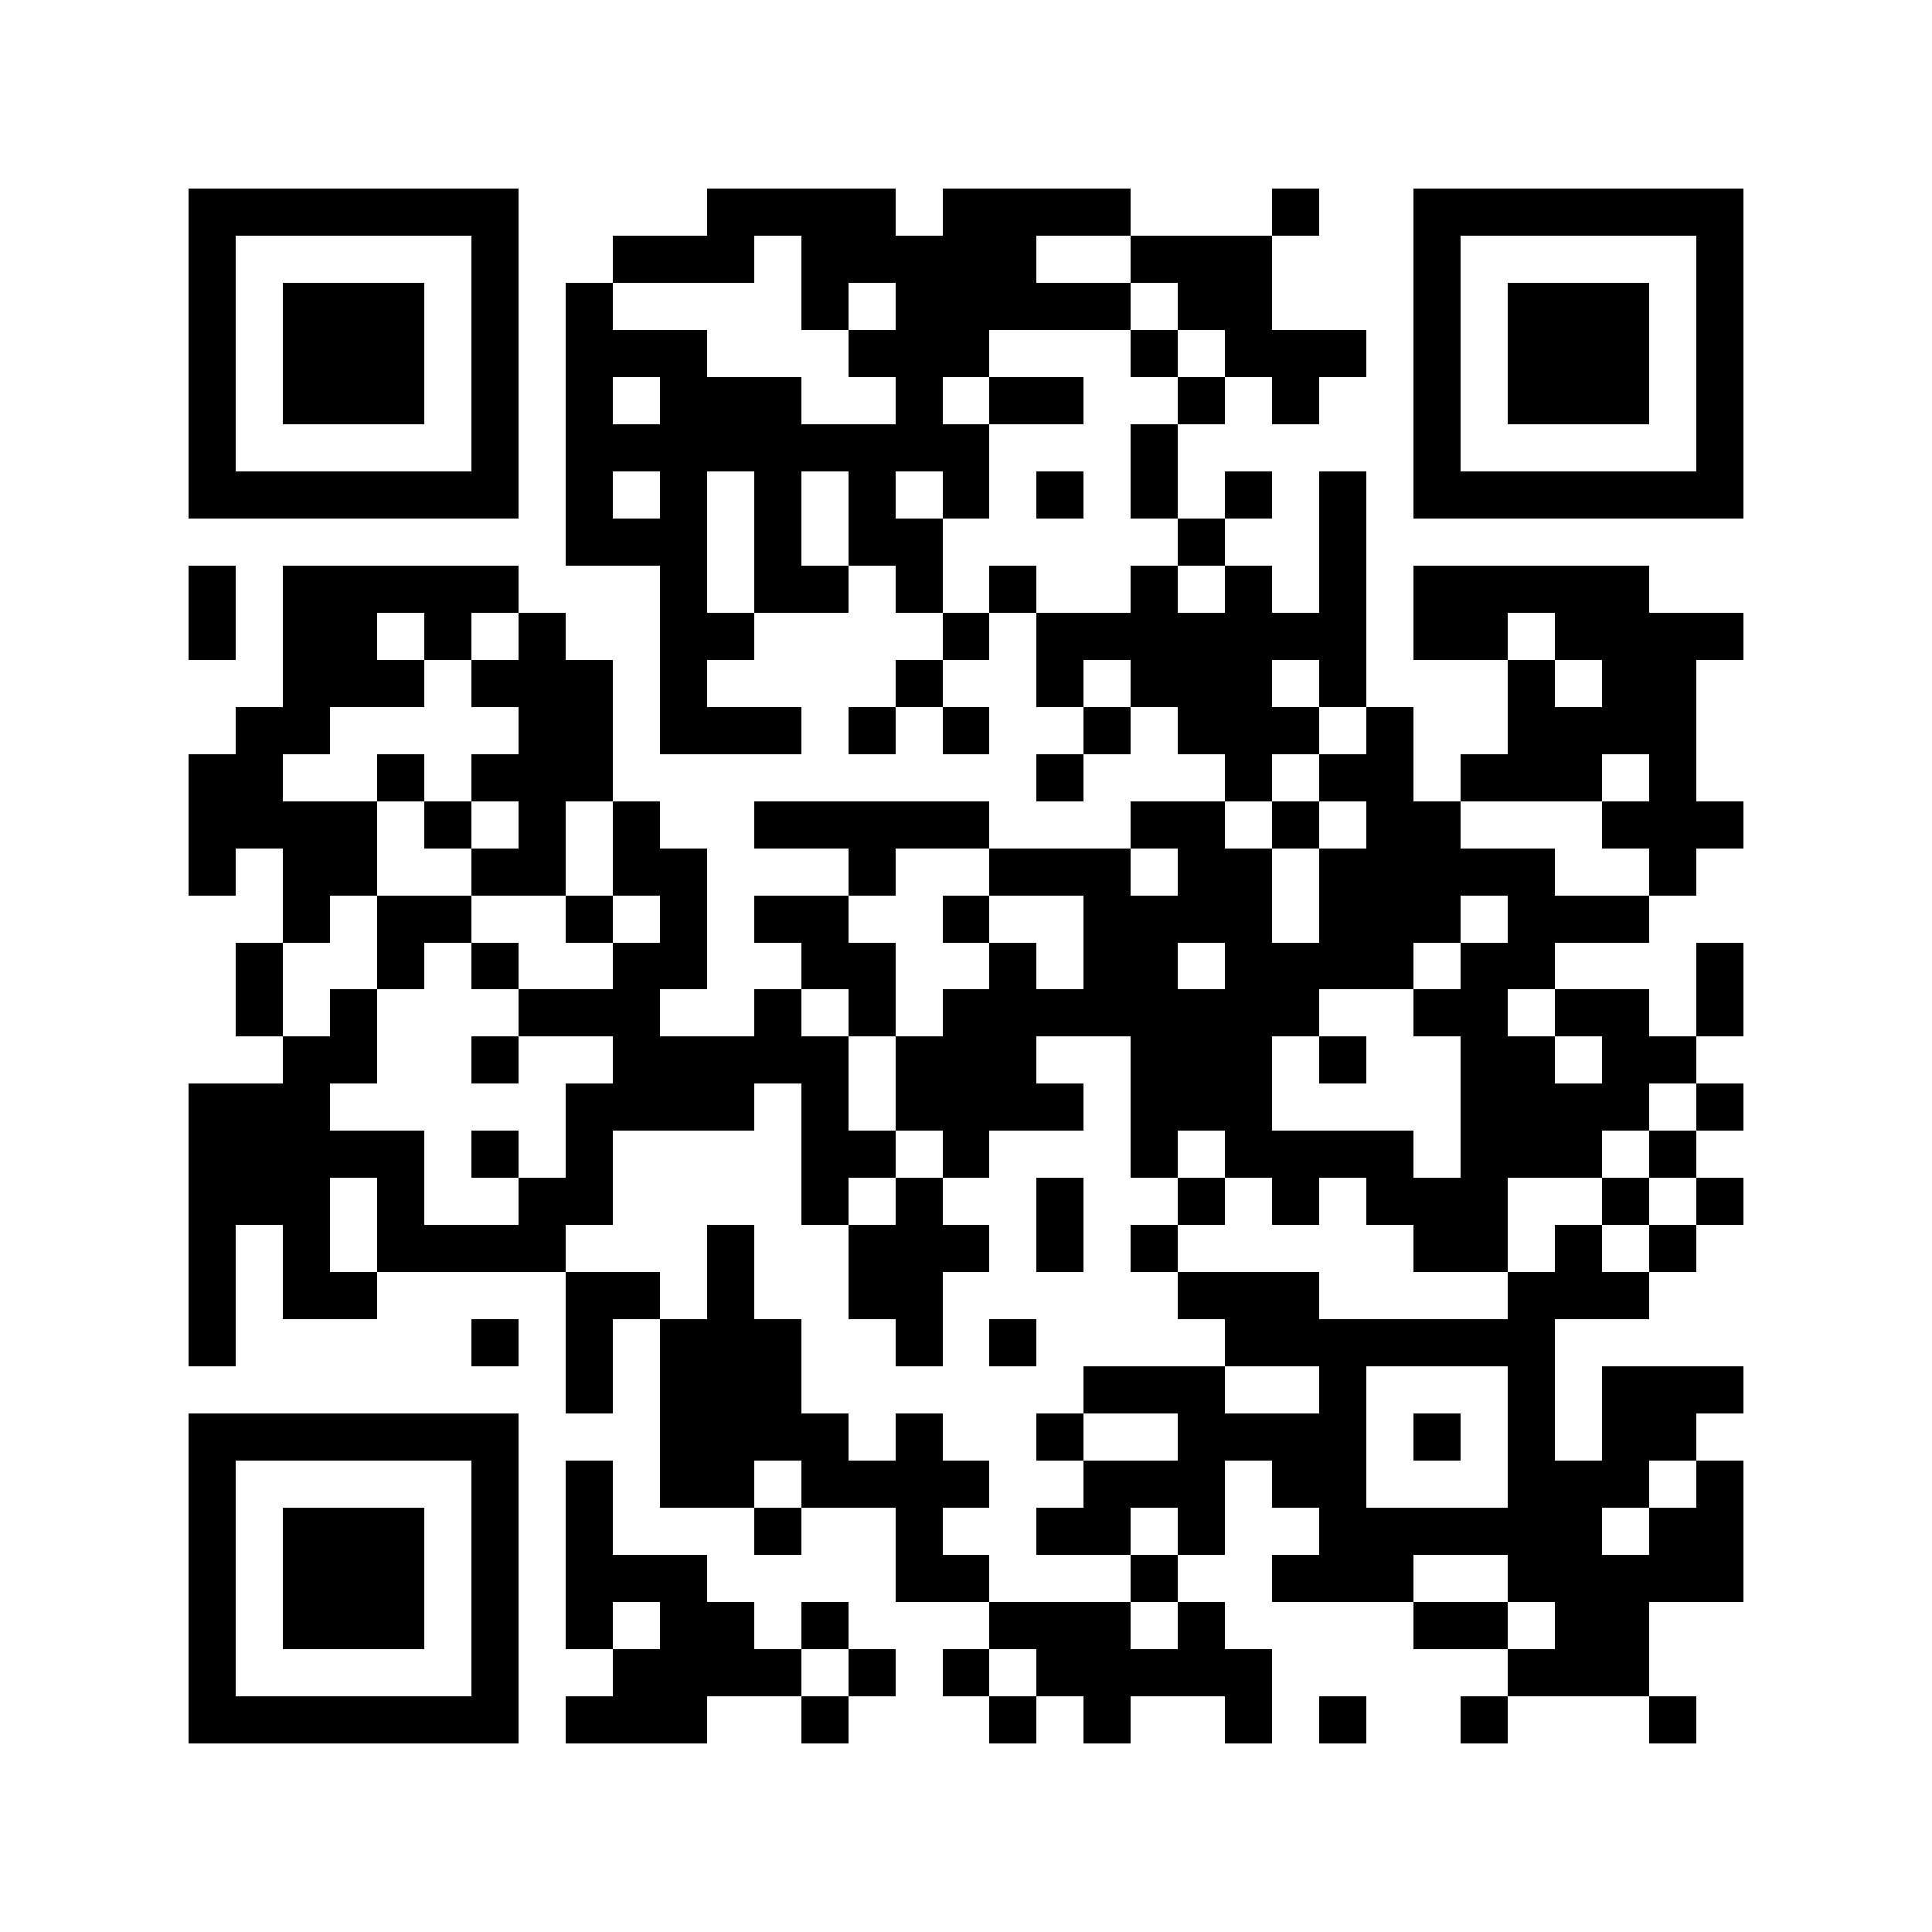
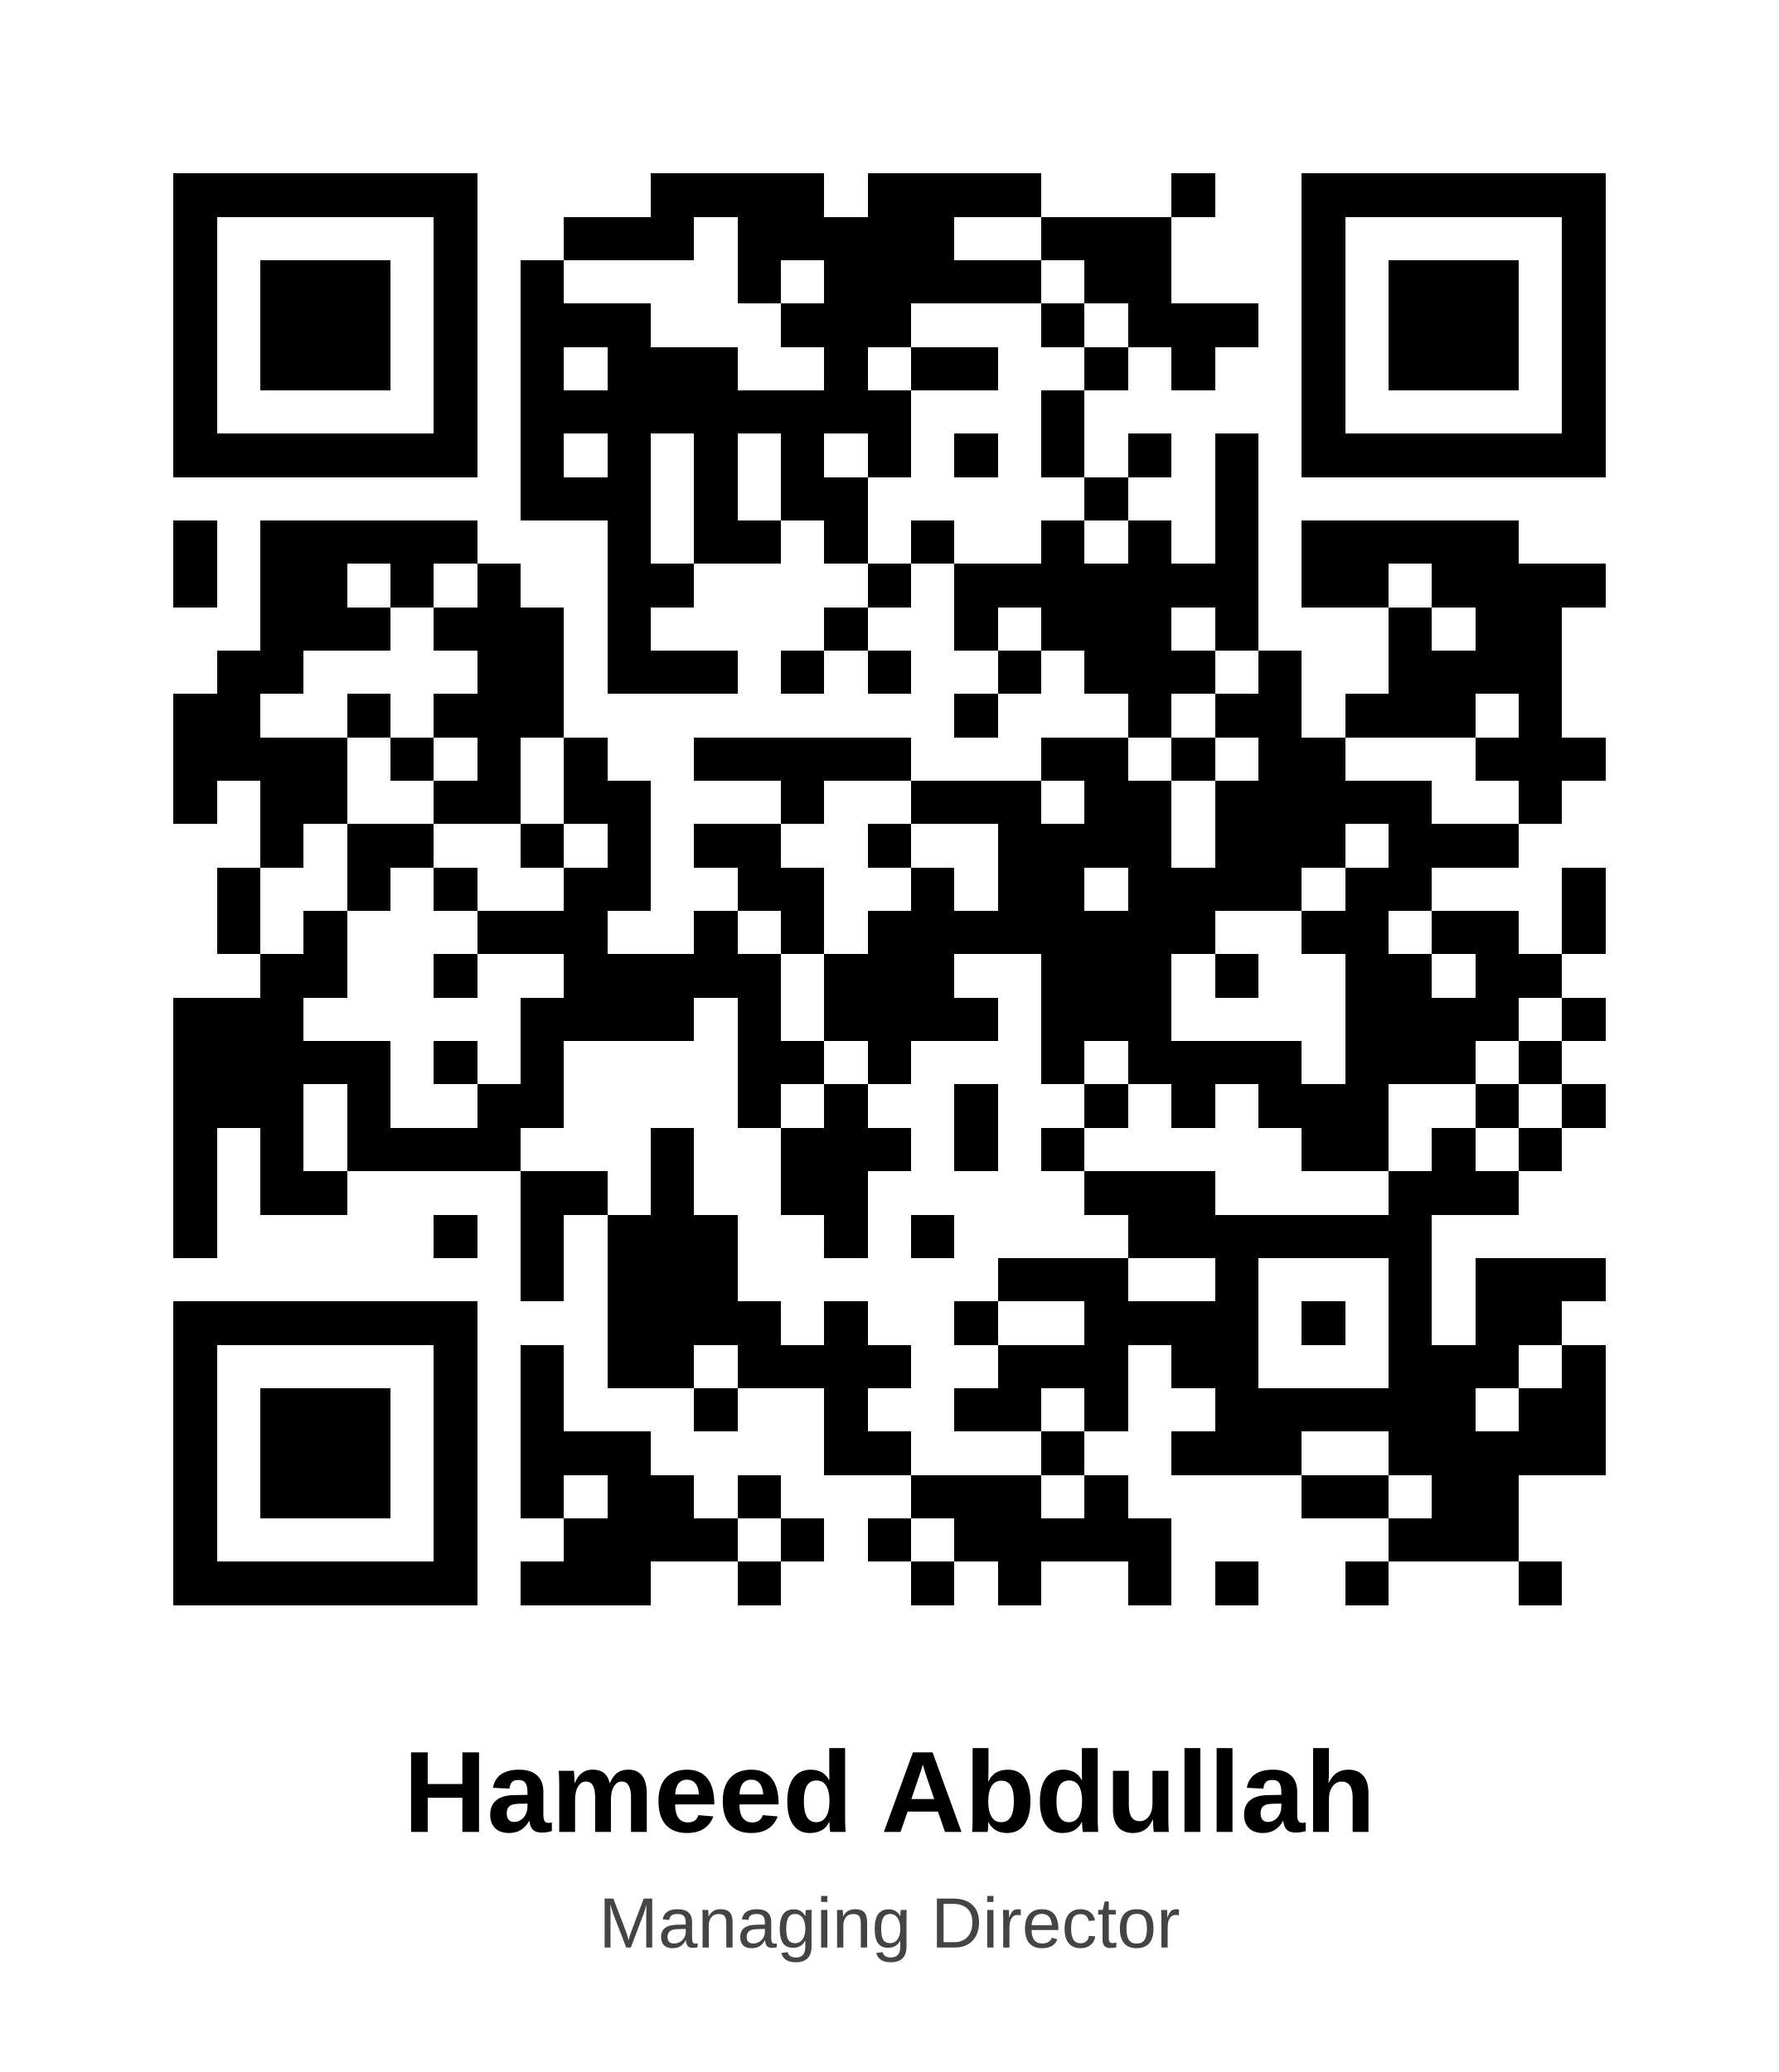
- <svg xmlns="http://www.w3.org/2000/svg" viewBox="0 0 41 41" shape-rendering="crispEdges">
-   <path fill="#ffffff" d="M0 0h41v41H0z" />
-   <path stroke="#000000" d="M4 4.5h7m4 0h4m1 0h4m3 0h1m2 0h7M4 5.5h1m5 0h1m2 0h3m1 0h5m2 0h3m3 0h1m5 0h1M4 6.5h1m1 0h3m1 0h1m1 0h1m4 0h1m1 0h5m1 0h2m3 0h1m1 0h3m1 0h1M4 7.5h1m1 0h3m1 0h1m1 0h3m3 0h3m3 0h1m1 0h3m1 0h1m1 0h3m1 0h1M4 8.5h1m1 0h3m1 0h1m1 0h1m1 0h3m2 0h1m1 0h2m2 0h1m1 0h1m2 0h1m1 0h3m1 0h1M4 9.5h1m5 0h1m1 0h9m3 0h1m5 0h1m5 0h1M4 10.5h7m1 0h1m1 0h1m1 0h1m1 0h1m1 0h1m1 0h1m1 0h1m1 0h1m1 0h1m1 0h7M12 11.5h3m1 0h1m1 0h2m5 0h1m2 0h1M4 12.5h1m1 0h5m3 0h1m1 0h2m1 0h1m1 0h1m2 0h1m1 0h1m1 0h1m1 0h5M4 13.5h1m1 0h2m1 0h1m1 0h1m2 0h2m4 0h1m1 0h7m1 0h2m1 0h4M6 14.5h3m1 0h3m1 0h1m4 0h1m2 0h1m1 0h3m1 0h1m3 0h1m1 0h2M5 15.5h2m4 0h2m1 0h3m1 0h1m1 0h1m2 0h1m1 0h3m1 0h1m2 0h4M4 16.5h2m2 0h1m1 0h3m9 0h1m3 0h1m1 0h2m1 0h3m1 0h1M4 17.5h4m1 0h1m1 0h1m1 0h1m2 0h5m3 0h2m1 0h1m1 0h2m3 0h3M4 18.5h1m1 0h2m2 0h2m1 0h2m3 0h1m2 0h3m1 0h2m1 0h5m2 0h1M6 19.5h1m1 0h2m2 0h1m1 0h1m1 0h2m2 0h1m2 0h4m1 0h3m1 0h3M5 20.5h1m2 0h1m1 0h1m2 0h2m2 0h2m2 0h1m1 0h2m1 0h4m1 0h2m3 0h1M5 21.5h1m1 0h1m3 0h3m2 0h1m1 0h1m1 0h8m2 0h2m1 0h2m1 0h1M6 22.5h2m2 0h1m2 0h5m1 0h3m2 0h3m1 0h1m2 0h2m1 0h2M4 23.5h3m5 0h4m1 0h1m1 0h4m1 0h3m4 0h4m1 0h1M4 24.5h5m1 0h1m1 0h1m4 0h2m1 0h1m3 0h1m1 0h4m1 0h3m1 0h1M4 25.5h3m1 0h1m2 0h2m4 0h1m1 0h1m2 0h1m2 0h1m1 0h1m1 0h3m2 0h1m1 0h1M4 26.5h1m1 0h1m1 0h4m3 0h1m2 0h3m1 0h1m1 0h1m5 0h2m1 0h1m1 0h1M4 27.5h1m1 0h2m4 0h2m1 0h1m2 0h2m5 0h3m4 0h3M4 28.5h1m5 0h1m1 0h1m1 0h3m2 0h1m1 0h1m4 0h7M12 29.5h1m1 0h3m6 0h3m2 0h1m3 0h1m1 0h3M4 30.5h7m3 0h4m1 0h1m2 0h1m2 0h4m1 0h1m1 0h1m1 0h2M4 31.5h1m5 0h1m1 0h1m1 0h2m1 0h4m2 0h3m1 0h2m3 0h3m1 0h1M4 32.5h1m1 0h3m1 0h1m1 0h1m3 0h1m2 0h1m2 0h2m1 0h1m2 0h6m1 0h2M4 33.5h1m1 0h3m1 0h1m1 0h3m4 0h2m3 0h1m2 0h3m2 0h5M4 34.5h1m1 0h3m1 0h1m1 0h1m1 0h2m1 0h1m3 0h3m1 0h1m4 0h2m1 0h2M4 35.5h1m5 0h1m2 0h4m1 0h1m1 0h1m1 0h5m5 0h3M4 36.5h7m1 0h3m2 0h1m3 0h1m1 0h1m2 0h1m1 0h1m2 0h1m3 0h1" />
+ <svg xmlns="http://www.w3.org/2000/svg" width="2000" height="2330" viewBox="0 0 2000 2330">
+   <rect width="100%" height="100%" fill="#ffffff" />
+   <svg x="0" y="0" width="2000" height="2000" viewBox="0 0 41 41" shape-rendering="crispEdges">
+     <path fill="#ffffff" d="M0 0h41v41H0z" />
+     <path stroke="#000000" d="M4 4.5h7m4 0h4m1 0h4m3 0h1m2 0h7M4 5.5h1m5 0h1m2 0h3m1 0h5m2 0h3m3 0h1m5 0h1M4 6.5h1m1 0h3m1 0h1m1 0h1m4 0h1m1 0h5m1 0h2m3 0h1m1 0h3m1 0h1M4 7.5h1m1 0h3m1 0h1m1 0h3m3 0h3m3 0h1m1 0h3m1 0h1m1 0h3m1 0h1M4 8.5h1m1 0h3m1 0h1m1 0h1m1 0h3m2 0h1m1 0h2m2 0h1m1 0h1m2 0h1m1 0h3m1 0h1M4 9.5h1m5 0h1m1 0h9m3 0h1m5 0h1m5 0h1M4 10.5h7m1 0h1m1 0h1m1 0h1m1 0h1m1 0h1m1 0h1m1 0h1m1 0h1m1 0h1m1 0h7M12 11.5h3m1 0h1m1 0h2m5 0h1m2 0h1M4 12.5h1m1 0h5m3 0h1m1 0h2m1 0h1m1 0h1m2 0h1m1 0h1m1 0h1m1 0h5M4 13.5h1m1 0h2m1 0h1m1 0h1m2 0h2m4 0h1m1 0h7m1 0h2m1 0h4M6 14.5h3m1 0h3m1 0h1m4 0h1m2 0h1m1 0h3m1 0h1m3 0h1m1 0h2M5 15.5h2m4 0h2m1 0h3m1 0h1m1 0h1m2 0h1m1 0h3m1 0h1m2 0h4M4 16.5h2m2 0h1m1 0h3m9 0h1m3 0h1m1 0h2m1 0h3m1 0h1M4 17.5h4m1 0h1m1 0h1m1 0h1m2 0h5m3 0h2m1 0h1m1 0h2m3 0h3M4 18.5h1m1 0h2m2 0h2m1 0h2m3 0h1m2 0h3m1 0h2m1 0h5m2 0h1M6 19.5h1m1 0h2m2 0h1m1 0h1m1 0h2m2 0h1m2 0h4m1 0h3m1 0h3M5 20.5h1m2 0h1m1 0h1m2 0h2m2 0h2m2 0h1m1 0h2m1 0h4m1 0h2m3 0h1M5 21.5h1m1 0h1m3 0h3m2 0h1m1 0h1m1 0h8m2 0h2m1 0h2m1 0h1M6 22.5h2m2 0h1m2 0h5m1 0h3m2 0h3m1 0h1m2 0h2m1 0h2M4 23.5h3m5 0h4m1 0h1m1 0h4m1 0h3m4 0h4m1 0h1M4 24.5h5m1 0h1m1 0h1m4 0h2m1 0h1m3 0h1m1 0h4m1 0h3m1 0h1M4 25.5h3m1 0h1m2 0h2m4 0h1m1 0h1m2 0h1m2 0h1m1 0h1m1 0h3m2 0h1m1 0h1M4 26.5h1m1 0h1m1 0h4m3 0h1m2 0h3m1 0h1m1 0h1m5 0h2m1 0h1m1 0h1M4 27.5h1m1 0h2m4 0h2m1 0h1m2 0h2m5 0h3m4 0h3M4 28.5h1m5 0h1m1 0h1m1 0h3m2 0h1m1 0h1m4 0h7M12 29.5h1m1 0h3m6 0h3m2 0h1m3 0h1m1 0h3M4 30.5h7m3 0h4m1 0h1m2 0h1m2 0h4m1 0h1m1 0h1m1 0h2M4 31.5h1m5 0h1m1 0h1m1 0h2m1 0h4m2 0h3m1 0h2m3 0h3m1 0h1M4 32.5h1m1 0h3m1 0h1m1 0h1m3 0h1m2 0h1m2 0h2m1 0h1m2 0h6m1 0h2M4 33.5h1m1 0h3m1 0h1m1 0h3m4 0h2m3 0h1m2 0h3m2 0h5M4 34.5h1m1 0h3m1 0h1m1 0h1m1 0h2m1 0h1m3 0h3m1 0h1m4 0h2m1 0h2M4 35.5h1m5 0h1m2 0h4m1 0h1m1 0h1m1 0h5m5 0h3M4 36.5h7m1 0h3m2 0h1m3 0h1m1 0h1m2 0h1m1 0h1m2 0h1m3 0h1" />
+   </svg>
+   <text x="1000" y="2060" text-anchor="middle" font-family="Arial, Helvetica, sans-serif" font-size="130" font-weight="700" fill="#000000">Hameed Abdullah</text>
+   <text x="1000" y="2190" text-anchor="middle" font-family="Arial, Helvetica, sans-serif" font-size="80" fill="#444444">Managing Director</text>
</svg>
